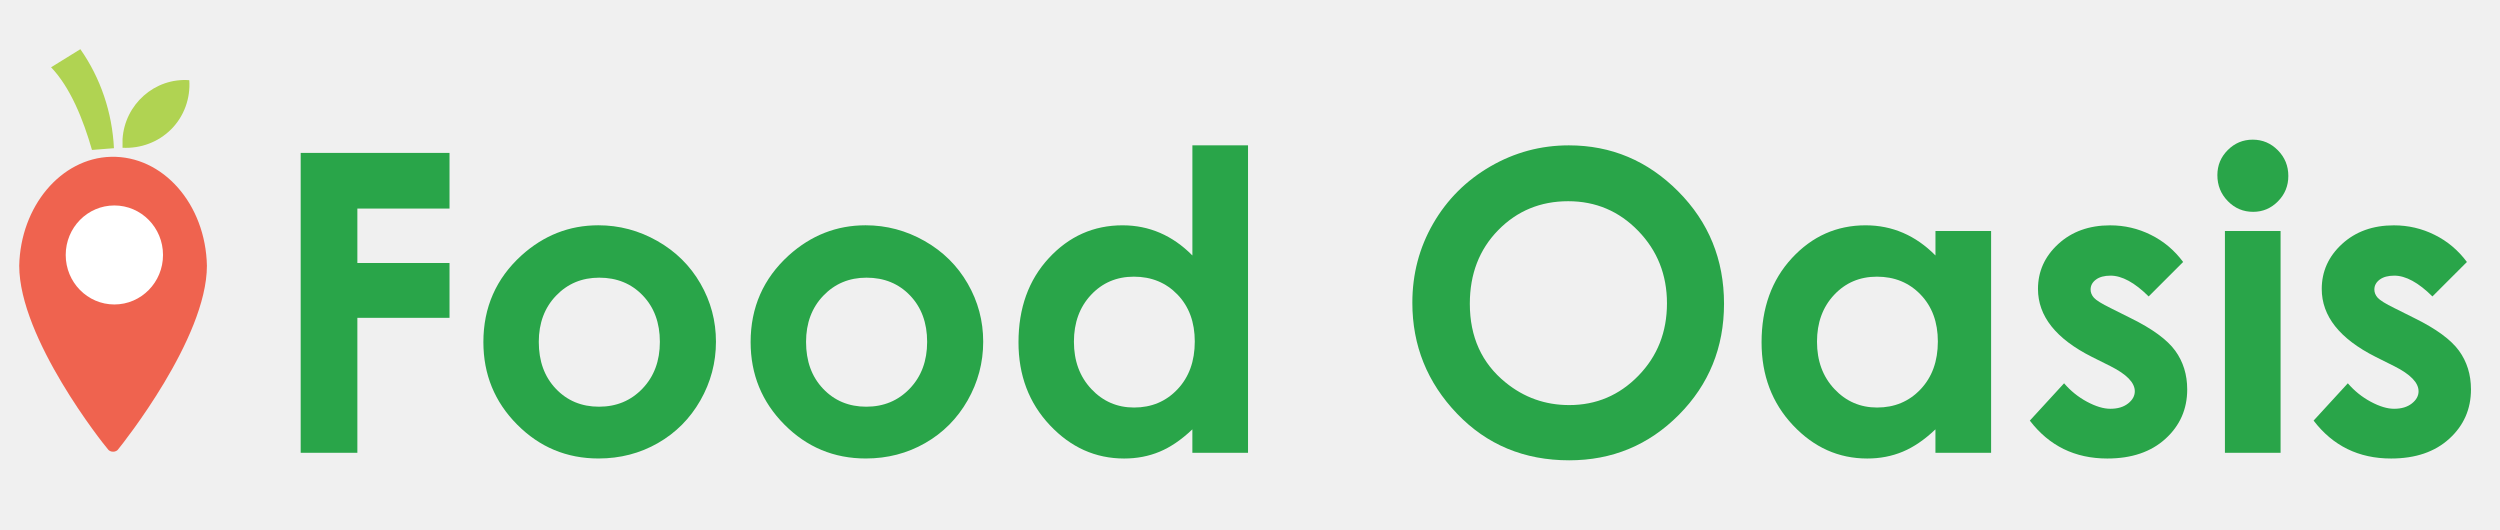
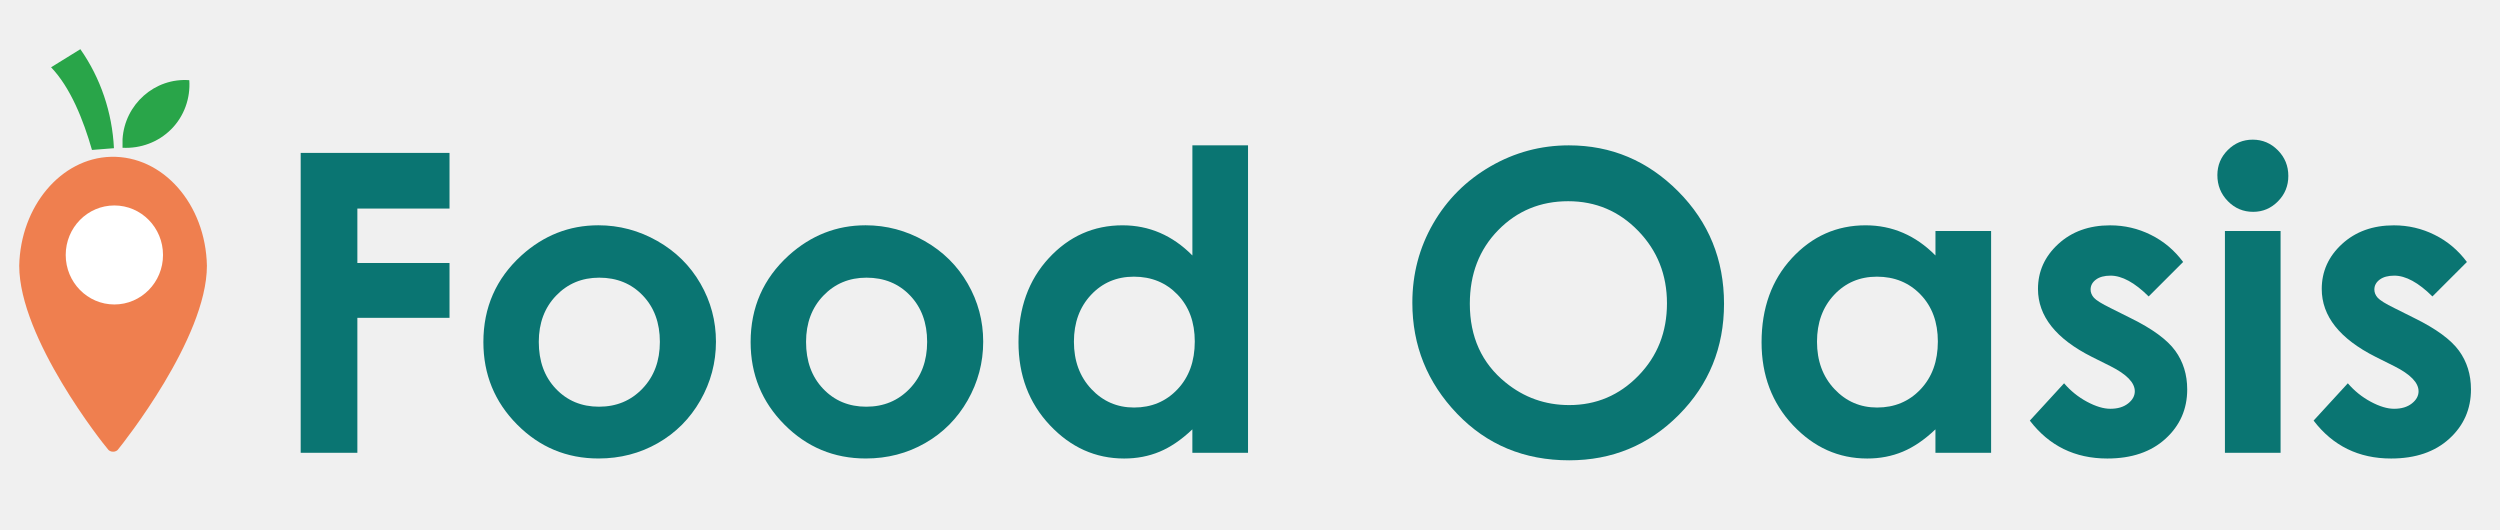
<svg xmlns="http://www.w3.org/2000/svg" version="1.1" id="Layer_1" x="0px" y="0px" width="877.67px" height="186px" viewBox="0 0 877.67 186" style="enable-background:new 0 0 877.67 186;" xml:space="preserve">
  <style type="text/css">
	.st0{enable-background:new    ;}
- 	.st1{fill:#29A549;}
- 	.st2{fill:#B0D352;}
- 	.st3{fill:#EF634F;}
- 	.st4{fill:#FFFFFF;}
+ 	.st1{fill:#0A7572;}
+ 	.st2{fill:#29A549;}
+ 	.st3{fill:#EF7F4F;}
+ 	.st4{fill:white;}
</style>
  <g>
    <g class="st0">
      <path class="st1" d="M105.56,53.68h52.25v19.54h-32.35v19.11h32.35v19.25h-32.35v47.38h-19.9V53.68z" />
      <path class="st1" d="M210.05,79.09c7.35,0,14.25,1.84,20.72,5.51c6.46,3.67,11.51,8.66,15.14,14.96c3.63,6.3,5.44,13.1,5.44,20.4    c0,7.35-1.83,14.22-5.47,20.61c-3.65,6.39-8.62,11.39-14.92,14.99c-6.3,3.6-13.24,5.4-20.83,5.4c-11.17,0-20.7-3.97-28.59-11.92    s-11.84-17.59-11.84-28.95c0-12.17,4.46-22.31,13.38-30.42C190.89,82.62,199.88,79.09,210.05,79.09z M210.37,97.48    c-6.07,0-11.12,2.11-15.16,6.33c-4.04,4.22-6.06,9.63-6.06,16.21c0,6.78,1.99,12.26,5.99,16.46c3.99,4.2,9.04,6.3,15.16,6.3    c6.12,0,11.21-2.12,15.27-6.37c4.06-4.25,6.09-9.71,6.09-16.39c0-6.68-2-12.11-5.99-16.28C221.68,99.57,216.58,97.48,210.37,97.48    z" />
      <path class="st1" d="M303.87,79.09c7.35,0,14.25,1.84,20.72,5.51c6.46,3.67,11.51,8.66,15.14,14.96c3.63,6.3,5.44,13.1,5.44,20.4    c0,7.35-1.83,14.22-5.47,20.61c-3.65,6.39-8.62,11.39-14.92,14.99c-6.3,3.6-13.24,5.4-20.83,5.4c-11.17,0-20.7-3.97-28.59-11.92    s-11.84-17.59-11.84-28.95c0-12.17,4.46-22.31,13.38-30.42C284.72,82.62,293.71,79.09,303.87,79.09z M304.2,97.48    c-6.07,0-11.12,2.11-15.16,6.33c-4.04,4.22-6.06,9.63-6.06,16.21c0,6.78,1.99,12.26,5.99,16.46c3.99,4.2,9.04,6.3,15.16,6.3    c6.12,0,11.21-2.12,15.27-6.37c4.06-4.25,6.09-9.71,6.09-16.39c0-6.68-2-12.11-5.99-16.28C315.51,99.57,310.41,97.48,304.2,97.48z    " />
      <path class="st1" d="M418.6,51.03h19.54v107.93H418.6v-8.23c-3.81,3.63-7.64,6.24-11.47,7.84s-7.99,2.4-12.47,2.4    c-10.06,0-18.75-3.9-26.09-11.7c-7.34-7.8-11.01-17.5-11.01-29.09c0-12.02,3.55-21.88,10.65-29.56    c7.1-7.68,15.73-11.52,25.88-11.52c4.67,0,9.05,0.88,13.15,2.65c4.1,1.77,7.89,4.41,11.37,7.94V51.03z M398.06,97.13    c-6.04,0-11.06,2.14-15.05,6.41c-3.99,4.27-5.99,9.75-5.99,16.42c0,6.73,2.03,12.26,6.1,16.6c4.07,4.34,9.07,6.51,15.01,6.51    c6.13,0,11.22-2.13,15.26-6.41c4.04-4.27,6.06-9.86,6.06-16.78c0-6.77-2.02-12.26-6.06-16.46    C409.35,99.23,404.24,97.13,398.06,97.13z" />
      <path class="st1" d="M550.75,51.03c14.9,0,27.7,5.39,38.42,16.17c10.72,10.78,16.08,23.93,16.08,39.43    c0,15.36-5.29,28.37-15.86,39.01s-23.41,15.96-38.49,15.96c-15.8,0-28.93-5.46-39.39-16.39c-10.46-10.93-15.68-23.9-15.68-38.93    c0-10.07,2.43-19.32,7.3-27.77c4.87-8.44,11.57-15.14,20.09-20.08C531.74,53.5,540.92,51.03,550.75,51.03z M550.54,70.64    c-9.74,0-17.94,3.39-24.57,10.16c-6.64,6.78-9.96,15.39-9.96,25.84c0,11.64,4.18,20.85,12.54,27.63c6.5,5.3,13.95,7.94,22.35,7.94    c9.5,0,17.6-3.44,24.29-10.31c6.69-6.87,10.03-15.34,10.03-25.41c0-10.02-3.37-18.5-10.1-25.44S560.19,70.64,550.54,70.64z" />
      <path class="st1" d="M679.47,81.09h19.54v77.87h-19.54v-8.23c-3.81,3.63-7.64,6.24-11.47,7.84s-7.99,2.4-12.47,2.4    c-10.06,0-18.75-3.9-26.09-11.7c-7.34-7.8-11.01-17.5-11.01-29.09c0-12.02,3.55-21.88,10.65-29.56    c7.1-7.68,15.73-11.52,25.88-11.52c4.67,0,9.05,0.88,13.15,2.65c4.1,1.77,7.89,4.41,11.37,7.94V81.09z M658.93,97.13    c-6.04,0-11.06,2.14-15.05,6.41c-3.99,4.27-5.99,9.75-5.99,16.42c0,6.73,2.03,12.26,6.1,16.6c4.07,4.34,9.07,6.51,15.01,6.51    c6.13,0,11.22-2.13,15.26-6.41c4.04-4.27,6.06-9.86,6.06-16.78c0-6.77-2.02-12.26-6.06-16.46    C670.23,99.23,665.11,97.13,658.93,97.13z" />
      <path class="st1" d="M766.43,91.97l-12.1,12.1c-4.91-4.87-9.38-7.3-13.38-7.3c-2.2,0-3.91,0.47-5.15,1.4    c-1.24,0.93-1.86,2.09-1.86,3.47c0,1.05,0.39,2.02,1.18,2.9c0.79,0.88,2.73,2.09,5.83,3.61l7.16,3.58    c7.54,3.72,12.71,7.52,15.53,11.38c2.81,3.87,4.22,8.4,4.22,13.6c0,6.92-2.54,12.69-7.62,17.32c-5.08,4.63-11.89,6.94-20.43,6.94    c-11.36,0-20.42-4.44-27.2-13.31l12.02-13.1c2.29,2.67,4.97,4.83,8.05,6.48c3.08,1.65,5.81,2.47,8.19,2.47    c2.58,0,4.65-0.62,6.23-1.86c1.58-1.24,2.36-2.67,2.36-4.29c0-3.01-2.84-5.94-8.52-8.8l-6.58-3.29    c-12.6-6.35-18.89-14.29-18.89-23.83c0-6.15,2.37-11.42,7.12-15.78s10.82-6.55,18.21-6.55c5.06,0,9.82,1.11,14.28,3.33    C759.55,84.64,763.33,87.82,766.43,91.97z" />
      <path class="st1" d="M790.87,49.03c3.42,0,6.36,1.24,8.81,3.72c2.45,2.48,3.68,5.49,3.68,9.02c0,3.48-1.21,6.45-3.64,8.91    c-2.43,2.46-5.33,3.69-8.71,3.69c-3.47,0-6.44-1.25-8.89-3.76s-3.67-5.55-3.67-9.12c0-3.44,1.21-6.37,3.64-8.8    C784.52,50.25,787.44,49.03,790.87,49.03z M781.1,81.09h19.54v77.87H781.1V81.09z" />
      <path class="st1" d="M866.05,91.97l-12.1,12.1c-4.91-4.87-9.38-7.3-13.38-7.3c-2.2,0-3.91,0.47-5.15,1.4    c-1.24,0.93-1.86,2.09-1.86,3.47c0,1.05,0.39,2.02,1.18,2.9c0.79,0.88,2.73,2.09,5.83,3.61l7.16,3.58    c7.54,3.72,12.71,7.52,15.53,11.38c2.81,3.87,4.22,8.4,4.22,13.6c0,6.92-2.54,12.69-7.62,17.32c-5.08,4.63-11.89,6.94-20.43,6.94    c-11.36,0-20.42-4.44-27.2-13.31l12.02-13.1c2.29,2.67,4.97,4.83,8.05,6.48c3.08,1.65,5.81,2.47,8.19,2.47    c2.58,0,4.65-0.62,6.23-1.86c1.58-1.24,2.36-2.67,2.36-4.29c0-3.01-2.84-5.94-8.52-8.8l-6.58-3.29    c-12.6-6.35-18.89-14.29-18.89-23.83c0-6.15,2.37-11.42,7.12-15.78s10.82-6.55,18.21-6.55c5.06,0,9.82,1.11,14.28,3.33    C859.17,84.64,862.95,87.82,866.05,91.97z" />
    </g>
  </g>
  <path class="st2" d="M60.1,45.38c4.53-4.53,6.8-10.88,6.35-17.23c-12.09-0.91-22.67,8.46-23.43,20.71c0,1.06,0,2.12,0,3.02  C49.37,52.19,55.57,49.92,60.1,45.38z" />
  <path class="st2" d="M40,52.03c-0.6-12.54-4.69-24.63-11.79-34.76l-10.28,6.35c6.8,7.1,11.33,18.44,14.36,29.02" />
  <path class="st3" d="M39.7,158.58c0.76,0,1.51-0.3,1.96-1.06c1.21-1.51,30.98-38.69,30.98-64.23c-0.45-21.61-15.42-38.69-33.7-38.24  C21.41,55.51,7.2,72.44,6.75,93.29c0,25.54,29.62,62.72,30.98,64.23C38.19,158.28,38.94,158.58,39.7,158.58z" />
  <ellipse class="st4" cx="40.15" cy="89.51" rx="17.08" ry="17.38" />
</svg>
